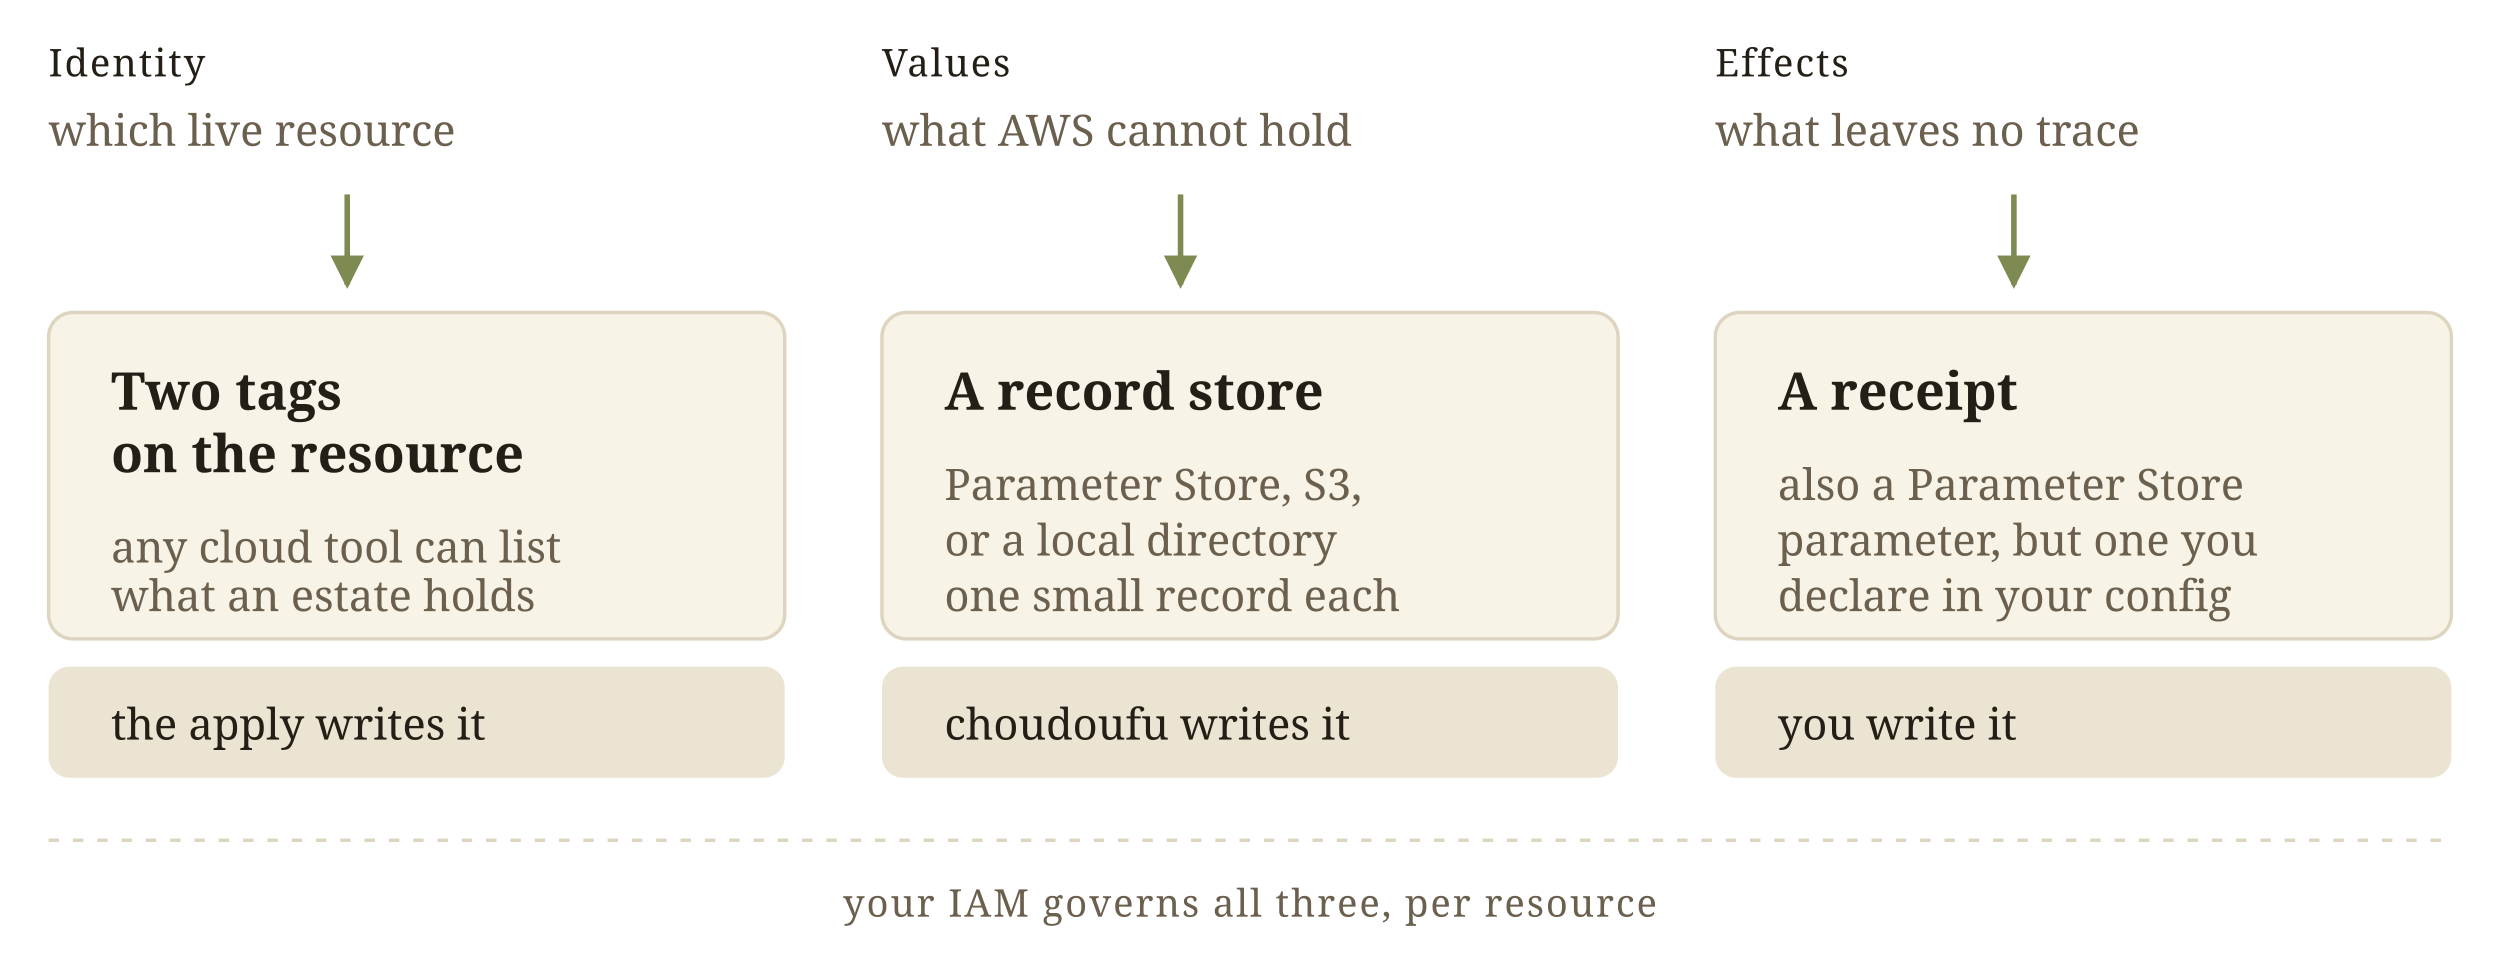
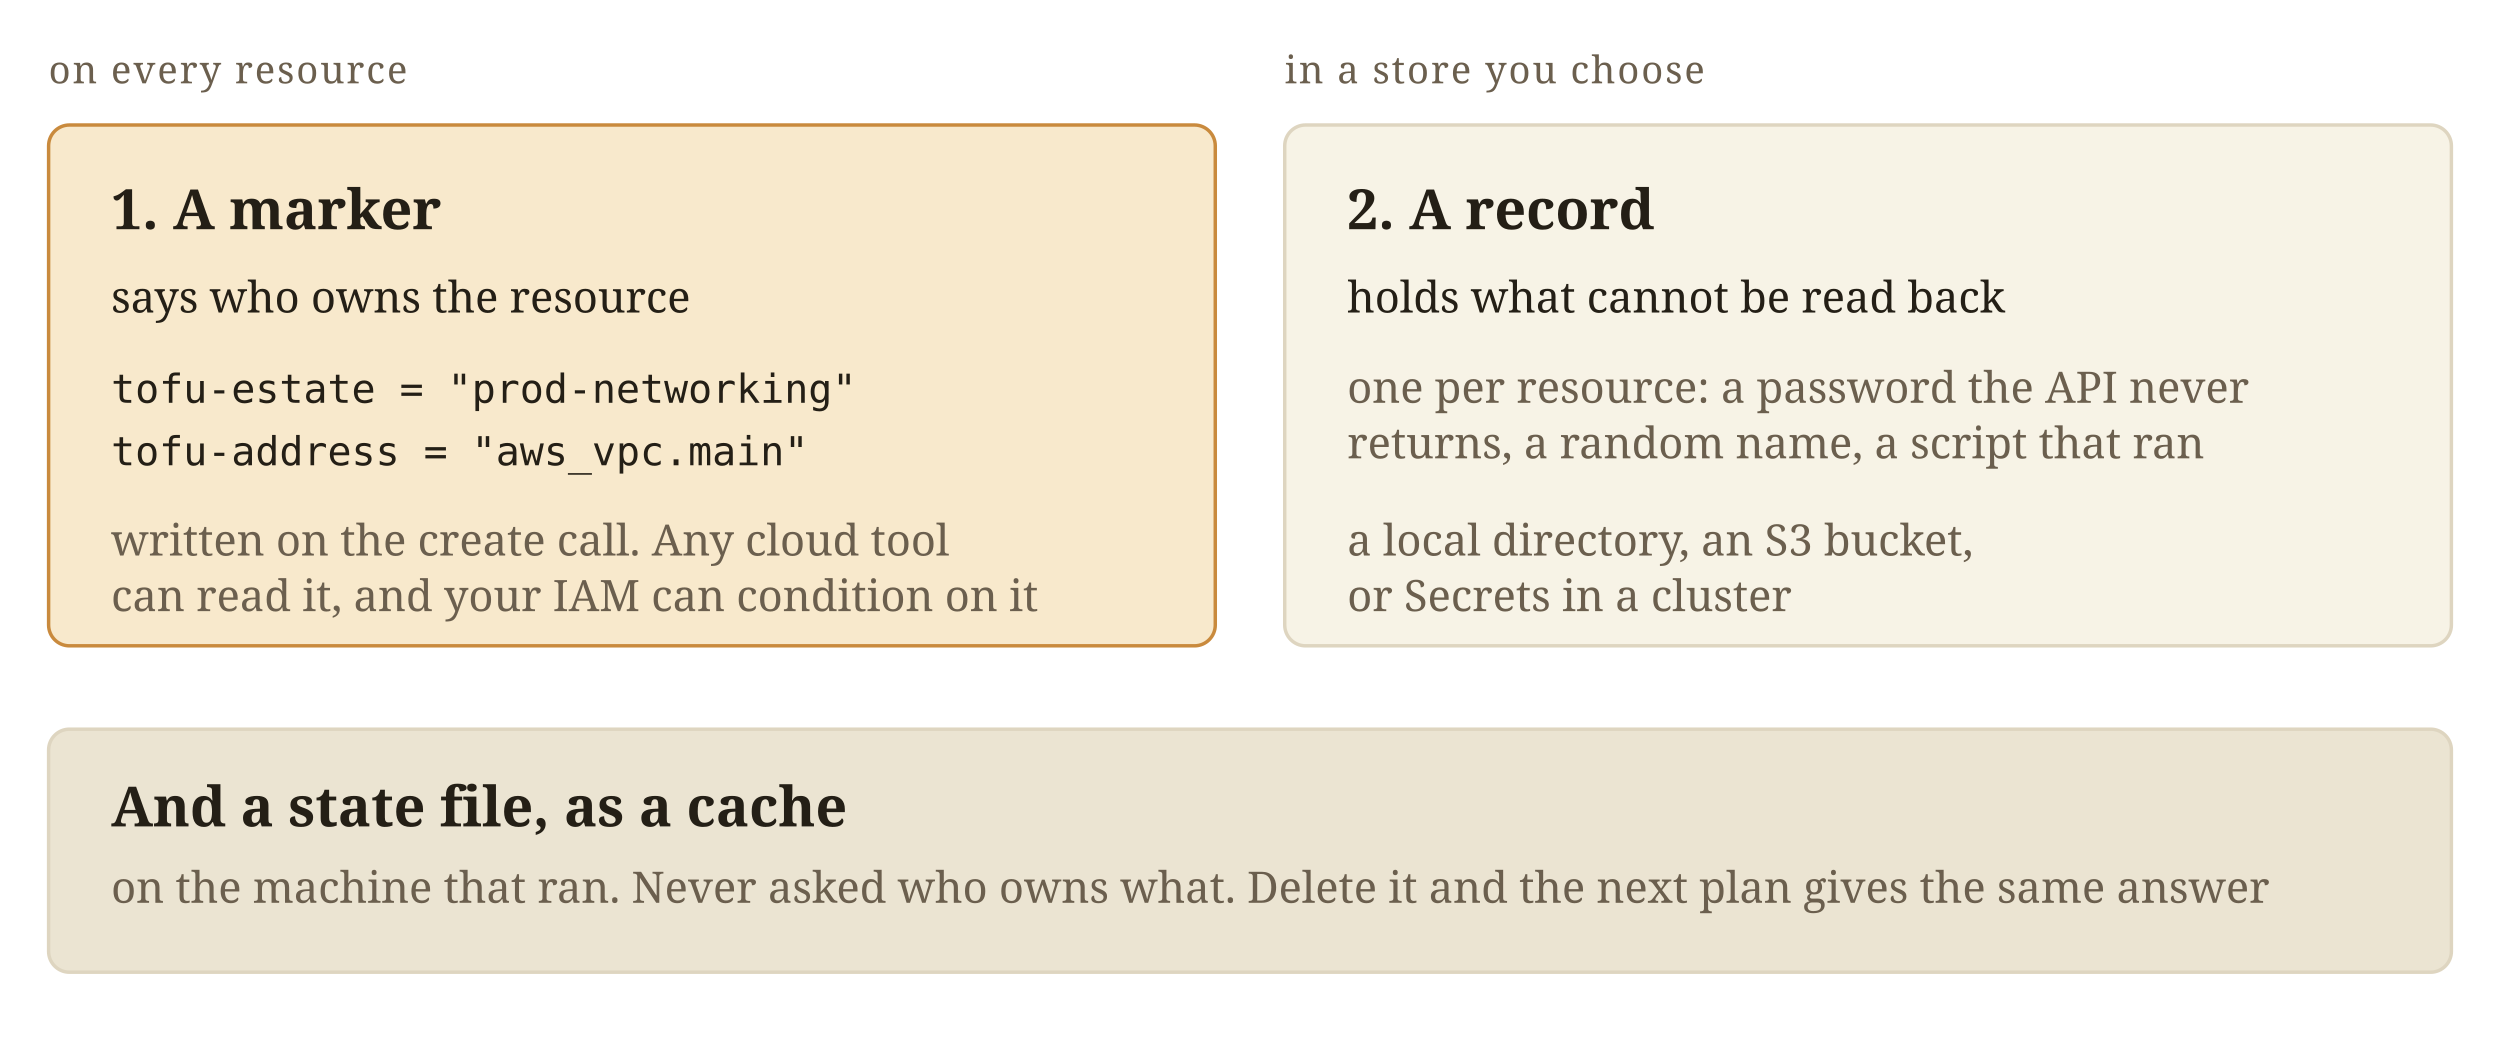
- <svg xmlns="http://www.w3.org/2000/svg" viewBox="0 0 720 276" width="720" height="276" role="img" aria-labelledby="p-title p-desc">
+ <svg xmlns="http://www.w3.org/2000/svg" viewBox="0 0 720 300" width="720" height="300" role="img" aria-labelledby="p-title p-desc">
  <style>
    .ink   { fill: #241f16; }
    .muted { fill: #6b5f4e; }
    .card  { fill: #f7f3e6; }
    .dim   { fill: #ebe4d2; }
    .rule  { stroke: #ded5c0; }
-     .olive { stroke: #7d8a52; }
+     .brass { stroke: #c98a3d; fill: #f8e9cc; }
    text   { font-family: Georgia, "Iowan Old Style", serif; }
-     .h  { font-size: 15px; font-weight: 700; }
+     .h  { font-size: 16px; font-weight: 700; }
    .l  { font-size: 12.5px; }
    .s  { font-size: 11px; letter-spacing: 0.05em; text-transform: uppercase; }
+     .mono { font-family: ui-monospace, SFMono-Regular, Menlo, monospace; font-size: 11.5px; }
  </style>
-   <defs>
-     <marker id="p" viewBox="0 0 8 8" refX="7" refY="4" markerWidth="6" markerHeight="6" orient="auto-start-reverse">
-       <path d="M 0 0 L 8 4 L 0 8 z" fill="#7d8a52" />
-     </marker>
-   </defs>
-   <g>
-     <text x="14" y="22" class="s ink">Identity</text>
-     <text x="14" y="42" class="l muted">which live resource</text>
-     <path d="M 100 56 V 82" class="olive" stroke-width="1.6" fill="none" marker-end="url(#p)" />
-     <rect x="14" y="90" width="212" height="94" rx="7" class="card" />
-     <rect x="14" y="90" width="212" height="94" rx="7" fill="none" class="rule" />
-     <text x="32" y="118" class="h ink">Two tags</text>
-     <text x="32" y="136" class="h ink">on the resource</text>
-     <text x="32" y="162" class="l muted">any cloud tool can list</text>
-     <text x="32" y="176" class="l muted">what an estate holds</text>
-     <rect x="14" y="192" width="212" height="32" rx="6" class="dim" />
-     <text x="32" y="213" class="l ink">the apply writes it</text>
-   </g>
-   <g>
-     <text x="254" y="22" class="s ink">Values</text>
-     <text x="254" y="42" class="l muted">what AWS cannot hold</text>
-     <path d="M 340 56 V 82" class="olive" stroke-width="1.6" fill="none" marker-end="url(#p)" />
-     <rect x="254" y="90" width="212" height="94" rx="7" class="card" />
-     <rect x="254" y="90" width="212" height="94" rx="7" fill="none" class="rule" />
-     <text x="272" y="118" class="h ink">A record store</text>
-     <text x="272" y="144" class="l muted">Parameter Store, S3,</text>
-     <text x="272" y="160" class="l muted">or a local directory</text>
-     <text x="272" y="176" class="l muted">one small record each</text>
-     <rect x="254" y="192" width="212" height="32" rx="6" class="dim" />
-     <text x="272" y="213" class="l ink">choudoufu writes it</text>
-   </g>
-   <g>
-     <text x="494" y="22" class="s ink">Effects</text>
-     <text x="494" y="42" class="l muted">what leaves no trace</text>
-     <path d="M 580 56 V 82" class="olive" stroke-width="1.6" fill="none" marker-end="url(#p)" />
-     <rect x="494" y="90" width="212" height="94" rx="7" class="card" />
-     <rect x="494" y="90" width="212" height="94" rx="7" fill="none" class="rule" />
-     <text x="512" y="118" class="h ink">A receipt</text>
-     <text x="512" y="144" class="l muted">also a Parameter Store</text>
-     <text x="512" y="160" class="l muted">parameter, but one you</text>
-     <text x="512" y="176" class="l muted">declare in your config</text>
-     <rect x="494" y="192" width="212" height="32" rx="6" class="dim" />
-     <text x="512" y="213" class="l ink">you write it</text>
-   </g>
-   <line x1="14" y1="242" x2="706" y2="242" class="rule" stroke-dasharray="3 4" />
-   <text x="360" y="264" class="s muted" text-anchor="middle">your IAM governs all three, per resource</text>
+   <text x="14" y="24" class="s muted">on every resource</text>
+   <rect x="14" y="36" width="336" height="150" rx="6" class="brass" />
+   <text x="32" y="66" class="h ink">1. A marker</text>
+   <text x="32" y="90" class="l ink">says who owns the resource</text>
+   <text x="32" y="116" class="mono ink">tofu-estate  = "prod-networking"</text>
+   <text x="32" y="134" class="mono ink">tofu-address = "aws_vpc.main"</text>
+   <text x="32" y="160" class="l muted">written on the create call. Any cloud tool</text>
+   <text x="32" y="176" class="l muted">can read it, and your IAM can condition on it</text>
+   <text x="370" y="24" class="s muted">in a store you choose</text>
+   <rect x="370" y="36" width="336" height="150" rx="6" class="card" />
+   <rect x="370" y="36" width="336" height="150" rx="6" fill="none" class="rule" />
+   <text x="388" y="66" class="h ink">2. A record</text>
+   <text x="388" y="90" class="l ink">holds what cannot be read back</text>
+   <text x="388" y="116" class="l muted">one per resource: a password the API never</text>
+   <text x="388" y="132" class="l muted">returns, a random name, a script that ran</text>
+   <text x="388" y="160" class="l muted">a local directory, an S3 bucket,</text>
+   <text x="388" y="176" class="l muted">or Secrets in a cluster</text>
+   <rect x="14" y="210" width="692" height="70" rx="6" class="dim" />
+   <rect x="14" y="210" width="692" height="70" rx="6" fill="none" class="rule" />
+   <text x="32" y="238" class="h ink">And a state file, as a cache</text>
+   <text x="32" y="260" class="l muted">on the machine that ran. Never asked who owns what. Delete it and the next plan gives the same answer</text>
</svg>
